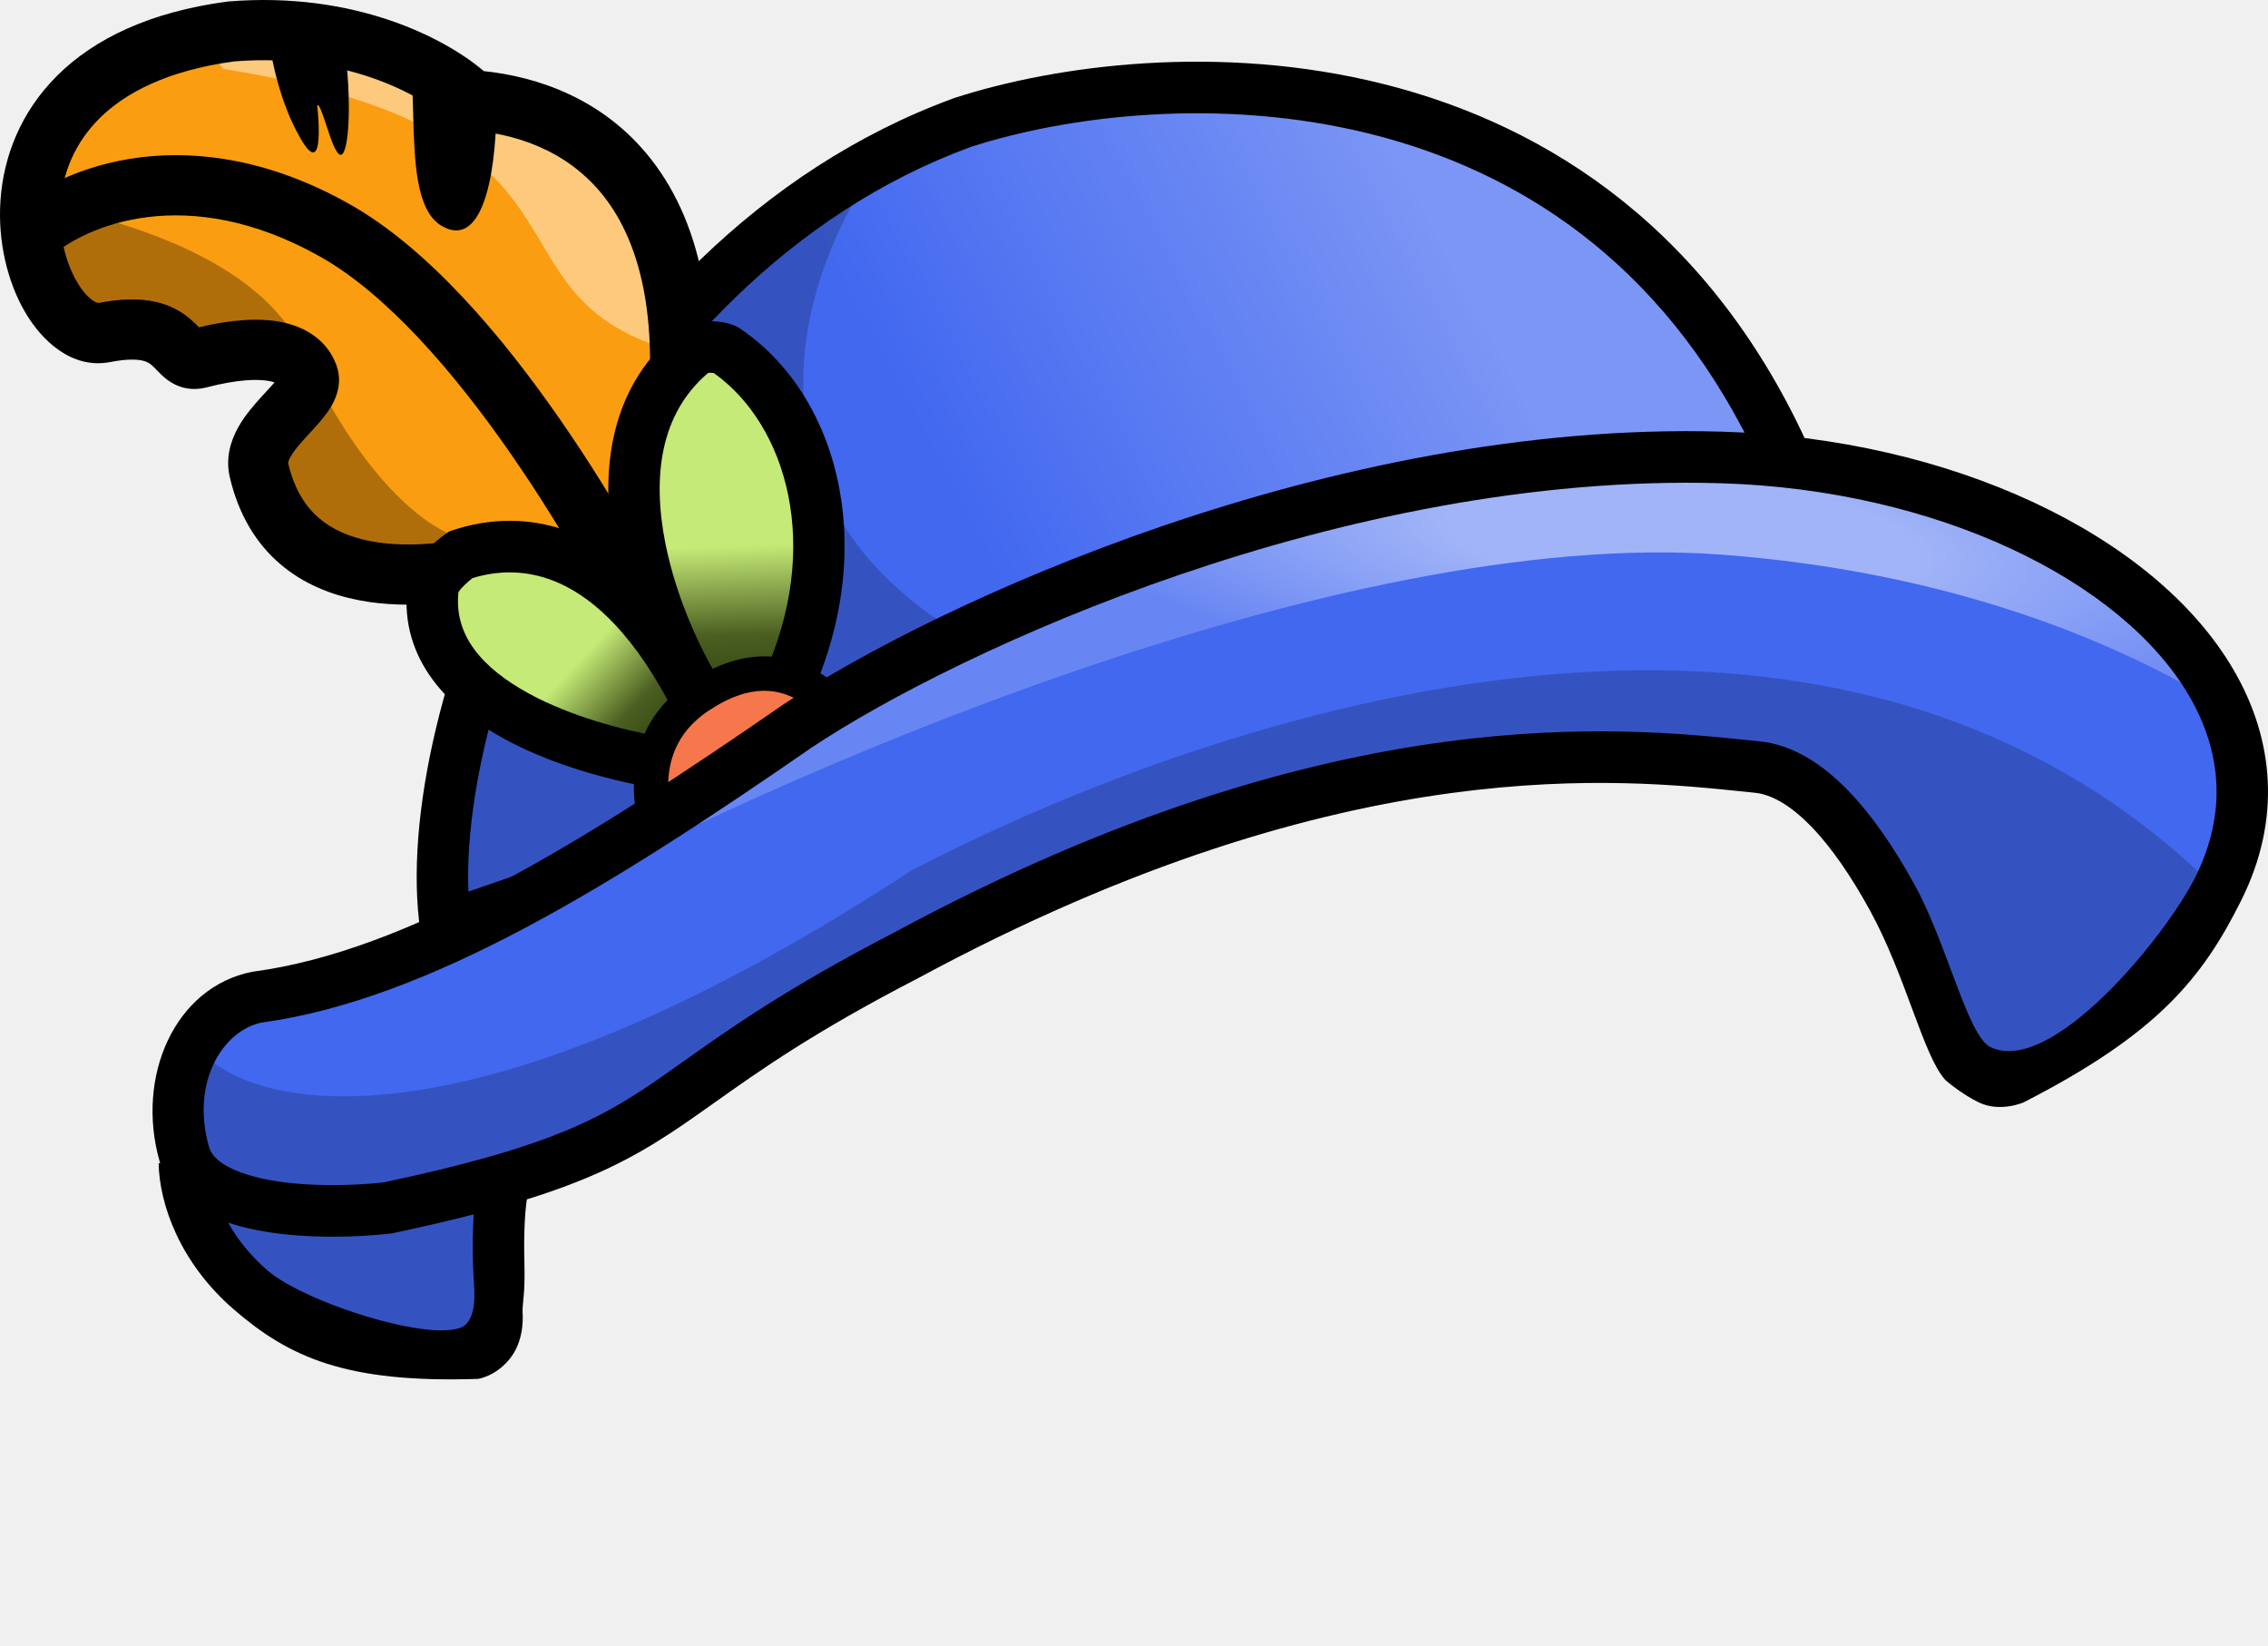
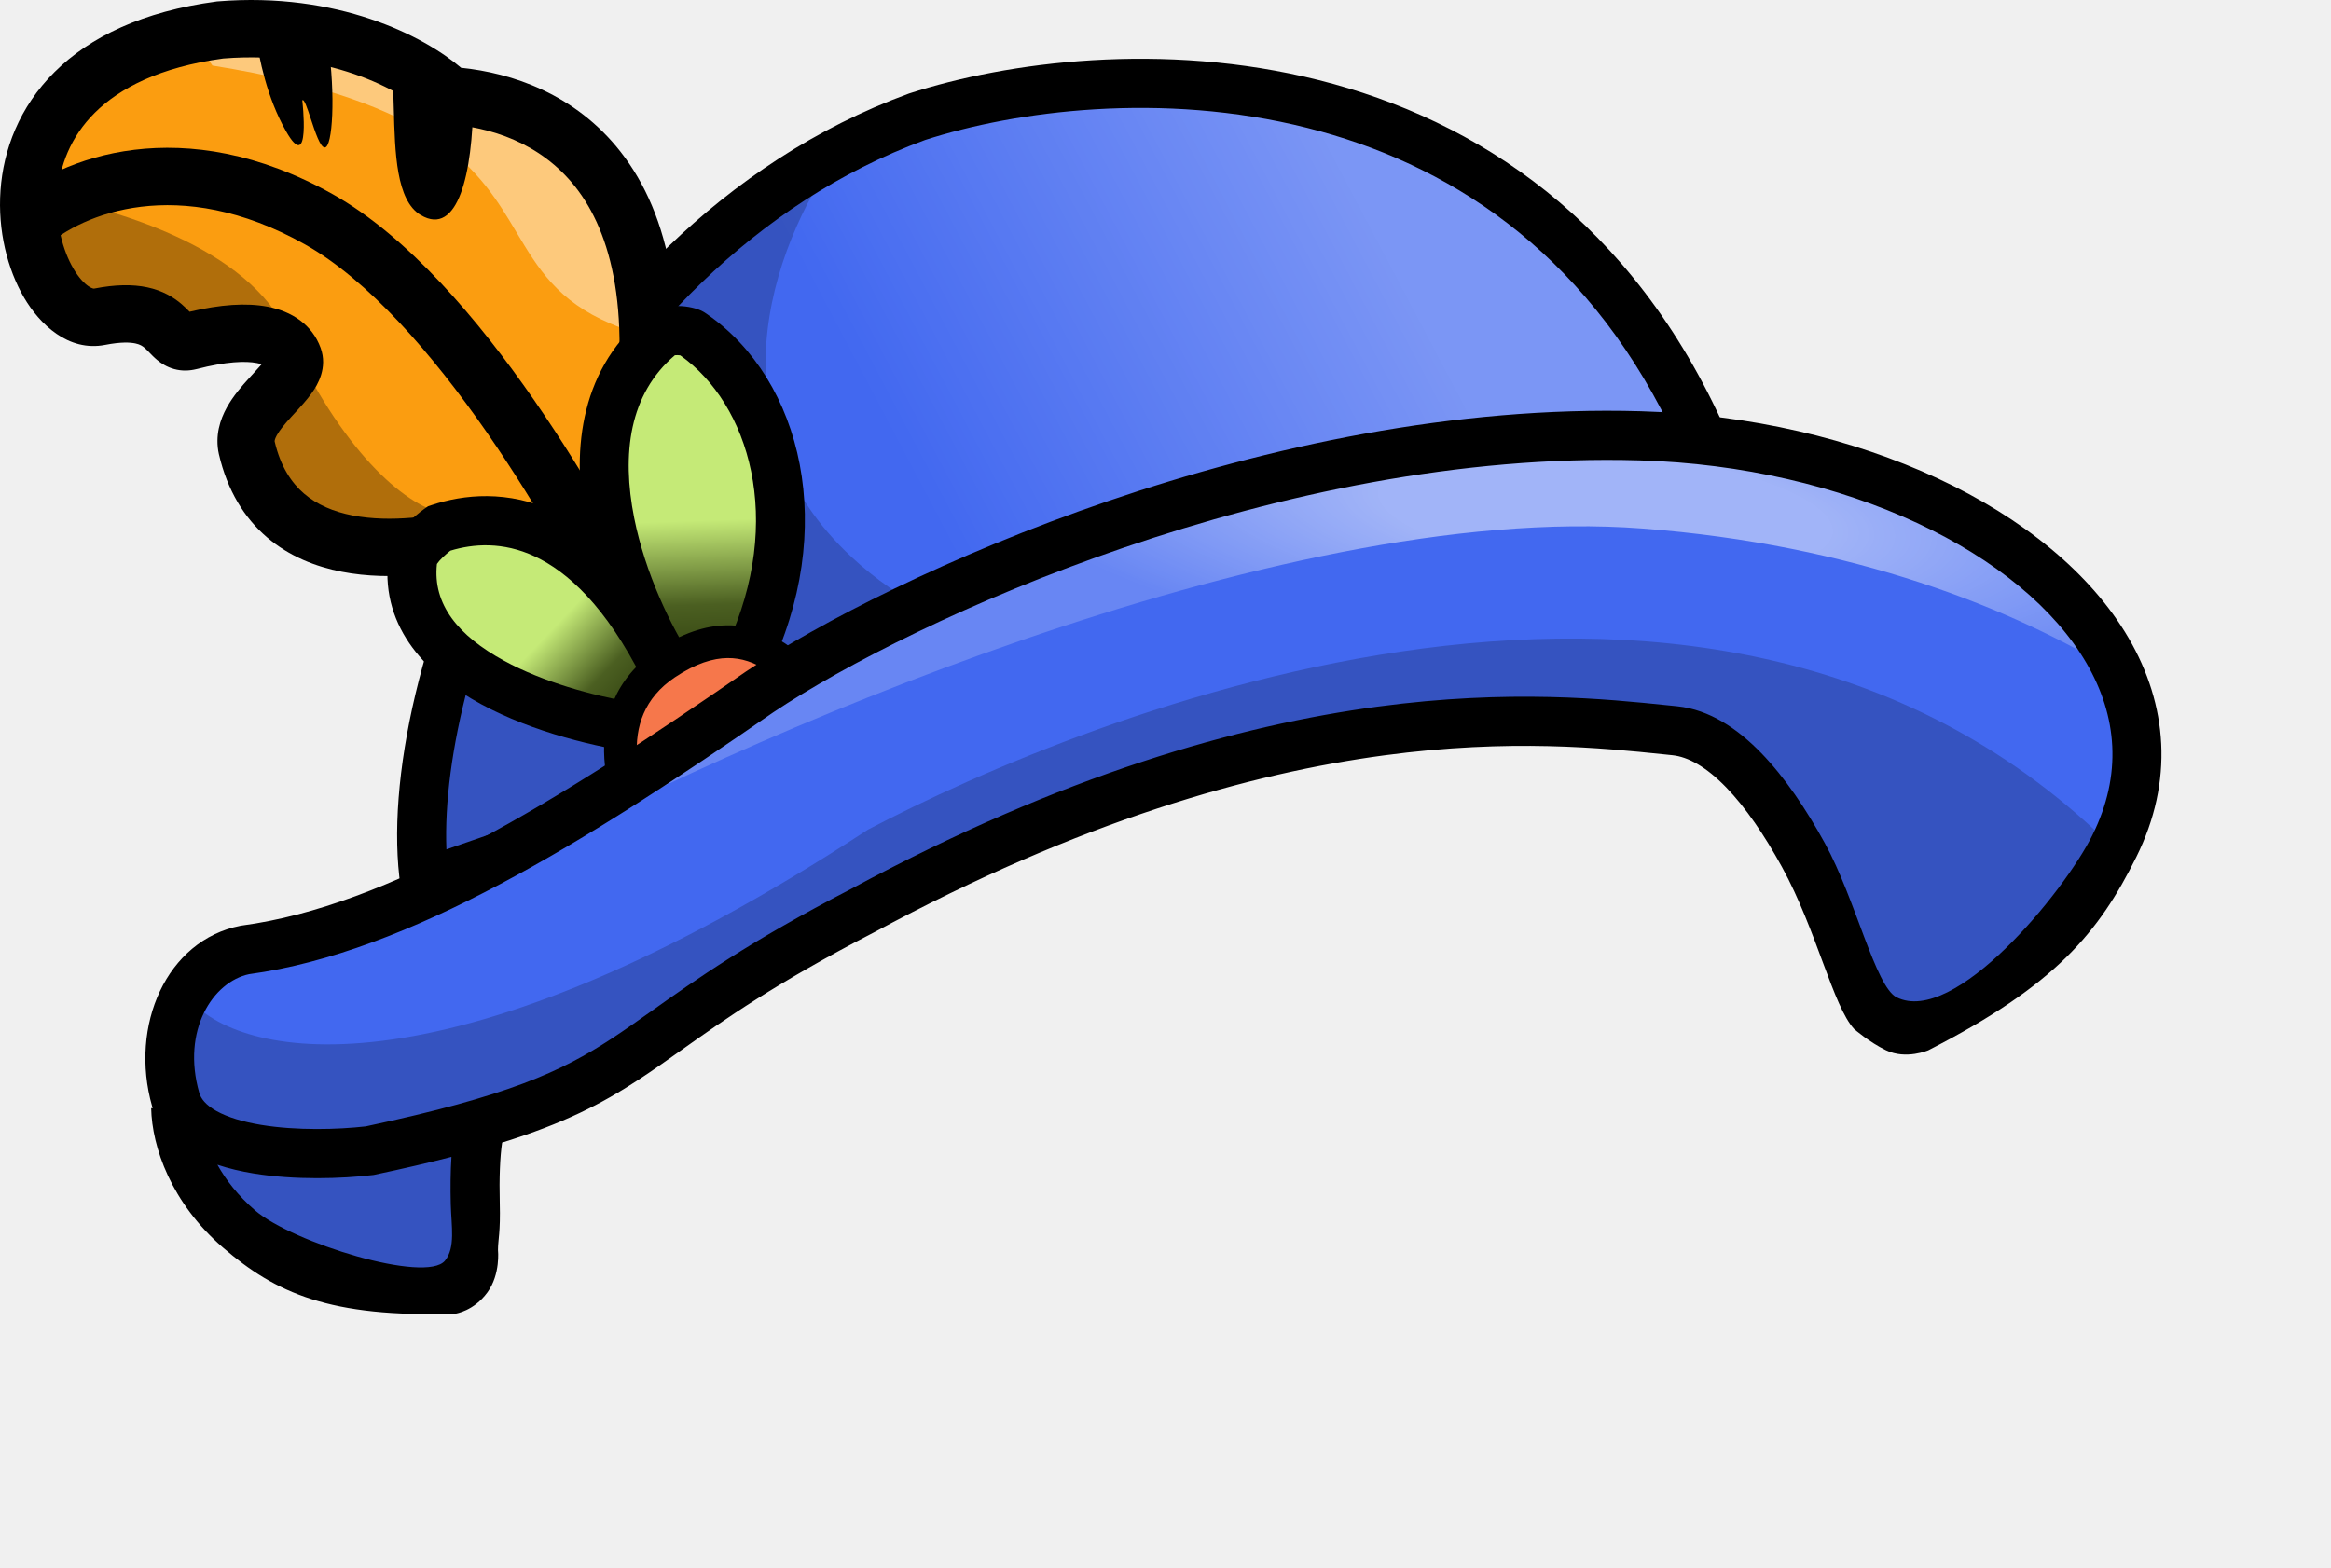
- <svg xmlns="http://www.w3.org/2000/svg" width="102" height="74" viewBox="0 0 102 74" fill="none">
+ <svg xmlns="http://www.w3.org/2000/svg" width="110" height="74" viewBox="0 0 110 74" fill="none">
  <path d="M43.276 5.511C26.39 11.698 18.698 32.485 20.047 41.67L80.383 20.787C71.901 1.682 52.111 2.643 43.276 5.511Z" fill="#4268F0" />
  <path d="M43.276 5.511C26.39 11.698 18.698 32.485 20.047 41.67L80.383 20.787C71.901 1.682 52.111 2.643 43.276 5.511Z" fill="url(#paint0_linear_23_909)" fill-opacity="0.3" />
  <path fill-rule="evenodd" clip-rule="evenodd" d="M39.619 7.145C25.283 14.762 18.8 33.176 20.047 41.67L48.565 31.799L51.938 30.289C52.201 30.224 52.371 30.146 52.432 30.068L51.938 30.289C50.252 30.704 44.777 30.563 40.191 26.297C33.604 20.17 36.227 11.847 39.619 7.145Z" fill="black" fill-opacity="0.2" />
  <path fill-rule="evenodd" clip-rule="evenodd" d="M43.653 6.608C35.562 9.58 29.612 16.073 25.839 23.021C22.437 29.288 20.896 35.752 21.066 40.09L78.791 20.11C74.672 11.707 68.201 7.675 61.681 6.034C54.829 4.31 47.908 5.231 43.653 6.608ZM62.243 3.784C69.658 5.649 77.037 10.398 81.44 20.314L81.953 21.471L19.107 43.223L18.903 41.839C18.18 36.911 19.872 29.16 23.808 21.911C27.762 14.63 34.094 7.64 42.879 4.421L42.899 4.414L42.92 4.407C47.501 2.92 54.882 1.931 62.243 3.784Z" fill="black" />
  <path d="M8.193 50.951C7.884 59.304 17.767 61.135 22.746 61.006C21.667 58.453 22.297 54.399 22.746 52.691C22.746 52.691 18.037 53.068 14.843 52.691C11.639 52.313 8.193 50.951 8.193 50.951Z" fill="black" fill-opacity="0.2" />
  <path d="M21.204 4.641C28.144 4.795 30.521 11.989 30.842 15.566L29.3 23.687L26.602 25.331C21.975 26.587 12.819 25.524 11.855 22.237C10.891 18.95 14.65 18.369 14.265 16.726C13.879 15.082 8.771 16.532 8.578 16.146C8.257 15.598 7.441 14.56 6.747 14.792C1.349 16.436 0.385 8.991 1.638 6.961C7.73 -1.547 17.22 1.869 21.204 4.641Z" fill="#FB9D10" />
  <path fill-rule="evenodd" clip-rule="evenodd" d="M24.38 10.975C25.381 12.654 26.309 14.212 28.819 15.276C29.707 15.652 30.329 15.906 30.75 16.052L30.843 15.566C30.521 11.989 28.144 4.795 21.204 4.641C18.694 2.894 13.998 0.892 9.343 1.778C9.43 2.125 9.65 2.559 10.024 3.094C20.706 4.808 22.651 8.073 24.38 10.975Z" fill="white" fill-opacity="0.45" />
  <path fill-rule="evenodd" clip-rule="evenodd" d="M20.553 25.797C21.424 24.92 21.874 24.267 21.3 24.267C19.794 24.267 16.901 22.223 14.272 17.157C14.176 17.626 13.746 18.022 13.265 18.467C12.366 19.297 11.285 20.294 11.855 22.237C12.478 24.361 16.521 25.556 20.553 25.797ZM13.78 16.166C13.716 16.032 13.653 15.896 13.59 15.759C11.725 11.695 5.483 9.769 1.152 9.074C1.074 11.963 2.605 16.054 6.747 14.792C7.441 14.56 8.257 15.598 8.578 16.146C8.642 16.273 9.241 16.201 10.028 16.106C11.257 15.957 12.946 15.753 13.78 16.166Z" fill="black" fill-opacity="0.3" />
  <path fill-rule="evenodd" clip-rule="evenodd" d="M14.377 11.527C8.417 8.186 3.835 10.116 2.166 11.637L0.352 9.633C2.856 7.351 8.696 5.24 15.694 9.163C19.255 11.159 22.581 15.102 25.191 18.865C27.83 22.67 29.864 26.48 30.802 28.412L28.376 29.597C27.483 27.758 25.517 24.075 22.976 20.412C20.405 16.706 17.37 13.204 14.377 11.527Z" fill="black" />
  <path fill-rule="evenodd" clip-rule="evenodd" d="M10.536 2.76C7.521 3.169 5.629 4.176 4.476 5.32C3.322 6.466 2.809 7.845 2.715 9.183C2.619 10.545 2.961 11.821 3.464 12.678C3.715 13.107 3.974 13.374 4.177 13.512C4.274 13.578 4.345 13.605 4.385 13.615C4.422 13.625 4.439 13.622 4.449 13.62C5.435 13.428 6.252 13.414 6.949 13.561C7.673 13.715 8.185 14.026 8.568 14.353C8.724 14.486 8.855 14.619 8.947 14.715C10.389 14.372 11.629 14.282 12.638 14.478C13.763 14.697 14.73 15.317 15.13 16.42C15.473 17.365 14.982 18.17 14.727 18.532C14.491 18.867 14.162 19.223 13.9 19.506C13.847 19.564 13.796 19.619 13.749 19.67C13.425 20.025 13.199 20.3 13.063 20.544C12.956 20.738 12.959 20.818 12.962 20.838C13.24 22.026 13.755 22.789 14.352 23.301C14.965 23.826 15.745 24.154 16.638 24.328C18.461 24.683 20.499 24.351 21.762 24.069C22.515 23.901 23.336 23.943 24.097 24.063C24.874 24.185 25.679 24.404 26.441 24.657C27.104 24.878 27.755 25.131 28.351 25.387C28.403 24.313 28.512 22.976 28.719 21.525L28.722 21.501L28.727 21.476C29.942 14.725 28.811 10.944 27.162 8.836C25.506 6.719 23.093 5.989 21.1 5.858L20.593 5.825L20.233 5.465C19.293 4.521 15.826 2.341 10.536 2.76ZM21.759 3.198C19.994 1.692 15.929 -0.395 10.284 0.065L10.249 0.067L10.214 0.072C6.744 0.536 4.248 1.738 2.578 3.396C0.904 5.057 0.157 7.08 0.023 8.992C-0.11 10.881 0.349 12.705 1.138 14.051C1.86 15.282 3.211 16.62 4.964 16.278C5.712 16.132 6.148 16.158 6.391 16.21C6.607 16.256 6.721 16.331 6.82 16.416C6.884 16.47 6.944 16.531 7.041 16.631C7.047 16.637 7.053 16.644 7.06 16.651C7.141 16.736 7.278 16.879 7.431 17.004C7.611 17.151 7.872 17.326 8.222 17.421C8.583 17.52 8.94 17.506 9.274 17.422L9.279 17.421L9.284 17.42C10.685 17.057 11.595 17.033 12.123 17.136C12.214 17.154 12.287 17.174 12.347 17.194C12.248 17.31 12.127 17.441 11.977 17.604C11.911 17.676 11.838 17.755 11.759 17.842C11.432 18.2 11.008 18.68 10.704 19.23C10.39 19.798 10.136 20.56 10.328 21.43L10.33 21.437L10.332 21.444C10.729 23.151 11.526 24.44 12.599 25.36C13.658 26.267 14.908 26.748 16.123 26.985C18.516 27.452 21.008 27.011 22.348 26.712C22.635 26.648 23.078 26.643 23.679 26.738C24.264 26.83 24.919 27.003 25.592 27.227C26.939 27.675 28.25 28.289 29.029 28.709L31.112 29.834L31.017 27.464C30.989 26.744 31.016 24.549 31.387 21.932C32.671 14.776 31.585 10.105 29.285 7.165C27.138 4.419 24.135 3.443 21.759 3.198ZM12.593 17.343C12.594 17.344 12.594 17.345 12.594 17.345L12.594 17.344C12.594 17.344 12.594 17.343 12.593 17.343ZM12.579 16.882C12.585 16.866 12.59 16.858 12.591 16.858C12.592 16.857 12.589 16.865 12.579 16.882Z" fill="black" />
  <path fill-rule="evenodd" clip-rule="evenodd" d="M22.333 4.732C22.306 8.202 21.607 11.19 19.855 10.152C18.695 9.464 18.637 7.209 18.582 5.105C18.564 4.405 18.546 3.722 18.489 3.118C19.544 3.595 20.468 4.129 21.204 4.641C21.595 4.649 21.971 4.68 22.333 4.732ZM12.046 1.566C12.239 2.802 12.584 4.578 13.494 6.188C14.682 8.291 14.265 4.737 14.265 4.737C14.351 4.651 14.496 5.09 14.665 5.601C14.871 6.228 15.113 6.961 15.325 6.961C15.697 6.961 15.839 4.481 15.485 2.059C14.39 1.779 13.231 1.596 12.046 1.566Z" fill="black" />
  <path d="M31.131 15.856C25.831 20.303 29.814 29.359 32.288 32.582L35.18 31.325C38.36 24.847 36.625 18.466 32.674 15.759C32.481 15.598 31.517 15.469 31.131 15.856Z" fill="url(#paint1_linear_23_909)" />
  <path fill-rule="evenodd" clip-rule="evenodd" d="M31.847 16.768C29.696 18.593 29.324 21.419 29.928 24.45C30.445 27.043 31.641 29.545 32.689 31.143L34.322 30.433C37.034 24.541 35.35 19.069 32.103 16.774C32.092 16.772 32.08 16.771 32.067 16.769C32.033 16.765 31.997 16.762 31.96 16.762C31.923 16.762 31.89 16.763 31.862 16.766C31.857 16.767 31.852 16.767 31.847 16.768ZM33.351 14.818C33.095 14.629 32.806 14.554 32.667 14.522C32.459 14.473 32.225 14.445 31.99 14.442C31.612 14.437 30.893 14.493 30.359 14.992C27.262 17.614 26.984 21.515 27.66 24.905C28.341 28.318 30.036 31.55 31.372 33.289L31.921 34.005L36.029 32.22L36.217 31.837C39.585 24.979 37.866 17.932 33.351 14.818Z" fill="black" />
  <path d="M19.469 26.491C18.891 31.712 26.439 33.873 30.457 34.419L31.612 32.054C27.837 24.158 23.325 24.074 20.722 24.944C20.722 24.944 19.469 25.814 19.469 26.491Z" fill="url(#paint2_linear_23_909)" />
  <path fill-rule="evenodd" clip-rule="evenodd" d="M20.597 26.659C20.597 26.659 20.598 26.657 20.601 26.651C20.599 26.656 20.597 26.659 20.597 26.659ZM20.619 26.621C20.621 26.616 20.624 26.612 20.628 26.607C20.681 26.527 20.773 26.42 20.898 26.3C21.017 26.184 21.142 26.08 21.239 26.004C21.245 26 21.251 25.995 21.256 25.991C22.334 25.664 23.728 25.557 25.239 26.263C26.772 26.979 28.583 28.604 30.323 32.055L29.793 33.142C27.952 32.822 25.649 32.2 23.791 31.188C21.617 30.005 20.41 28.515 20.619 26.621ZM20.722 24.944L20.064 23.99L20.2 23.896L20.357 23.843C21.861 23.34 23.957 23.105 26.216 24.16C28.461 25.209 30.695 27.452 32.655 31.552L32.897 32.059L31.129 35.681L30.302 35.568C28.22 35.286 25.175 34.582 22.688 33.228C20.241 31.895 17.974 29.709 18.315 26.412C18.336 25.942 18.544 25.559 18.703 25.32C18.884 25.047 19.106 24.809 19.294 24.627C19.488 24.441 19.676 24.285 19.814 24.176C19.884 24.122 19.943 24.077 19.986 24.046C20.008 24.03 20.025 24.017 20.039 24.008C20.045 24.003 20.051 23.999 20.055 23.996L20.06 23.992L20.062 23.991L20.064 23.99C20.064 23.99 20.064 23.99 20.722 24.944Z" fill="black" />
  <path d="M31.421 31.325C27.951 33.645 29.429 37.964 30.746 39.929C34.409 38.866 41.367 36.294 39.902 34.515C38.071 32.292 35.758 28.424 31.421 31.325Z" fill="#F6774B" />
  <path fill-rule="evenodd" clip-rule="evenodd" d="M34.328 31.06C33.655 31.069 32.84 31.305 31.849 31.968C30.391 32.943 29.971 34.308 30.058 35.712C30.133 36.922 30.591 38.13 31.092 39.02C32.853 38.483 35.143 37.671 36.906 36.797C37.898 36.306 38.648 35.83 39.058 35.417C39.263 35.21 39.319 35.082 39.329 35.038C39.326 35.031 39.319 35.021 39.308 35.008C39.101 34.756 38.907 34.51 38.713 34.263C38.434 33.908 38.154 33.552 37.831 33.176C37.308 32.569 36.767 32.03 36.18 31.646C35.603 31.269 34.998 31.052 34.328 31.06ZM39.334 35.046C39.334 35.046 39.334 35.046 39.333 35.045C39.334 35.046 39.334 35.046 39.334 35.046ZM39.97 33.363C40.16 33.605 40.339 33.831 40.497 34.023C40.825 34.421 40.946 34.902 40.83 35.393C40.726 35.835 40.449 36.207 40.151 36.508C39.554 37.11 38.611 37.677 37.589 38.184C35.516 39.211 32.812 40.135 30.96 40.672L30.42 40.829L30.106 40.361C29.392 39.295 28.63 37.594 28.519 35.808C28.405 33.982 28.981 32.027 30.993 30.681C32.17 29.894 33.271 29.526 34.309 29.514C35.35 29.501 36.25 29.846 37.022 30.351C37.785 30.849 38.437 31.513 38.998 32.165C39.328 32.549 39.664 32.975 39.97 33.363Z" fill="black" />
  <path d="M35.854 32.582C26.91 38.769 18.795 43.797 11.566 44.764C8.964 45.272 7.325 48.437 8.289 51.821C9.06 54.528 12.831 61.384 20.24 60.813C26.505 60.329 21.015 55.769 23.325 52.788C32.192 50.564 33.631 46.567 40.673 42.926C60.528 32.195 73.347 33.839 79.034 34.419C83.583 34.883 87.419 44.602 88.768 49.404C112.382 37.319 97.443 21.077 77.395 20.497C60.152 19.997 42.569 28.102 35.854 32.582Z" fill="#4268F0" />
  <path fill-rule="evenodd" clip-rule="evenodd" d="M99.707 40.001C81.002 21.422 51.167 33.811 40.963 39.156C21.223 52.073 11.47 49.952 9.06 47.277C9.713 46.871 10.494 46.308 8.58 47.187C7.974 48.438 7.81 50.042 8.289 51.724C8.334 51.885 8.381 52.061 8.432 52.25C9.236 55.263 10.941 61.654 22.457 61.199L22.65 52.788C26.533 52.139 31.256 48.986 35.332 46.265C37.325 44.934 39.164 43.707 40.673 42.926C60.046 32.456 72.721 33.766 78.607 34.375C78.754 34.39 78.896 34.404 79.034 34.419C83.583 34.883 87.419 44.602 88.768 49.404C94.593 46.423 98.071 43.19 99.707 40.001Z" fill="black" fill-opacity="0.2" />
  <path fill-rule="evenodd" clip-rule="evenodd" d="M23.806 40.896C34.505 35.031 60.22 23.629 77.492 24.944C87.47 25.703 94.969 28.694 100.056 31.824C97.367 25.591 88.111 20.806 77.395 20.497C60.152 19.997 42.569 28.102 35.854 32.582C32.421 34.956 29.11 37.16 25.925 39.03C25.106 39.729 24.395 40.357 23.806 40.896Z" fill="url(#paint3_radial_23_909)" />
  <path fill-rule="evenodd" clip-rule="evenodd" d="M36.503 33.614C27.619 39.759 19.294 44.958 11.757 45.98C10.047 46.337 8.562 48.63 9.401 51.574C9.482 51.86 9.709 52.158 10.221 52.443C10.742 52.732 11.462 52.951 12.32 53.093C14.009 53.372 15.961 53.312 17.259 53.164C23.982 51.736 26.499 50.57 28.861 49.024C29.467 48.627 30.079 48.193 30.753 47.715C32.784 46.274 35.385 44.428 40.134 41.972C50.175 36.546 58.474 34.23 65.013 33.352C71.237 32.518 75.833 32.993 78.72 33.292C78.868 33.307 79.012 33.322 79.151 33.336C80.675 33.492 82.005 34.402 83.113 35.543C84.234 36.698 85.24 38.205 86.114 39.797C87.564 42.436 88.5 46.572 89.5 47.072C92.22 48.432 97.391 42.132 98.738 39.424C100.159 36.567 99.917 33.8 98.456 31.293C96.967 28.737 94.176 26.411 90.464 24.683C86.765 22.96 82.228 21.869 77.362 21.728C60.438 21.238 43.096 29.219 36.503 33.614ZM35.214 31.687C42.056 27.122 59.873 18.901 77.429 19.409C82.586 19.558 87.435 20.714 91.438 22.578C95.427 24.436 98.654 27.034 100.453 30.122C102.281 33.259 102.6 36.855 100.808 40.46C99.046 44.002 97.016 46.493 91 49.572C91 49.572 89.948 50.028 89 49.572C88.213 49.193 87.5 48.572 87.5 48.572C86.5 47.5 85.73 43.906 84.088 40.916C83.266 39.42 82.376 38.11 81.456 37.162C80.522 36.2 79.667 35.721 78.917 35.645C78.78 35.63 78.639 35.616 78.494 35.601C75.641 35.306 71.27 34.854 65.32 35.652C59.067 36.491 51.032 38.717 41.222 44.02L41.213 44.025L41.203 44.029C36.607 46.406 34.18 48.128 32.161 49.56C31.457 50.059 30.804 50.523 30.125 50.967C28.391 52.102 26.601 53.024 23.695 53.929C23.596 54.592 23.553 55.598 23.584 56.774C23.622 58.187 23.5 58.5 23.5 59C23.5 59 23.627 60.14 23 61C22.358 61.882 21.5 62 21.5 62C15.541 62.201 12.993 61.015 10.527 58.888C8.081 56.776 7.172 54.144 7.133 52.304L7.204 52.303C7.195 52.273 7.185 52.242 7.177 52.212C6.093 48.405 7.862 44.377 11.345 43.696L11.379 43.69L11.413 43.685C18.321 42.761 26.211 37.915 35.198 31.698L35.206 31.693L35.214 31.687ZM10.26 54.975C10.663 55.696 11.238 56.44 12.036 57.128C13.803 58.654 20.106 60.596 21 59.5C21.5 58.888 21.299 57.876 21.272 56.835C21.252 56.063 21.259 55.295 21.304 54.604C20.234 54.88 19.037 55.158 17.684 55.445L17.633 55.456L17.58 55.462C16.146 55.631 13.935 55.711 11.944 55.382C11.376 55.288 10.804 55.158 10.26 54.975Z" fill="black" />
  <defs>
    <linearGradient id="paint0_linear_23_909" x1="64.962" y1="11.312" x2="43.246" y2="22.761" gradientUnits="userSpaceOnUse">
      <stop stop-color="white" />
      <stop offset="1" stop-color="white" stop-opacity="0" />
    </linearGradient>
    <linearGradient id="paint1_linear_23_909" x1="32.671" y1="15.602" x2="33.256" y2="32.485" gradientUnits="userSpaceOnUse">
      <stop stop-color="#C5EA77" />
      <stop offset="0.531" stop-color="#C5EA77" />
      <stop offset="0.767" stop-color="#4B5F21" />
      <stop offset="1" stop-color="#273508" />
    </linearGradient>
    <linearGradient id="paint2_linear_23_909" x1="20.718" y1="24.845" x2="30.576" y2="34.195" gradientUnits="userSpaceOnUse">
      <stop stop-color="#C5EA77" />
      <stop offset="0.531" stop-color="#C5EA77" />
      <stop offset="0.767" stop-color="#4B5F21" />
      <stop offset="1" stop-color="#273508" />
    </linearGradient>
    <radialGradient id="paint3_radial_23_909" cx="0" cy="0" r="1" gradientUnits="userSpaceOnUse" gradientTransform="translate(75.7568 24.1704) rotate(5.2443) scale(29.6171 7.93185)">
      <stop offset="0.364" stop-color="white" stop-opacity="0.5" />
      <stop offset="1" stop-color="white" stop-opacity="0.2" />
    </radialGradient>
  </defs>
</svg>
